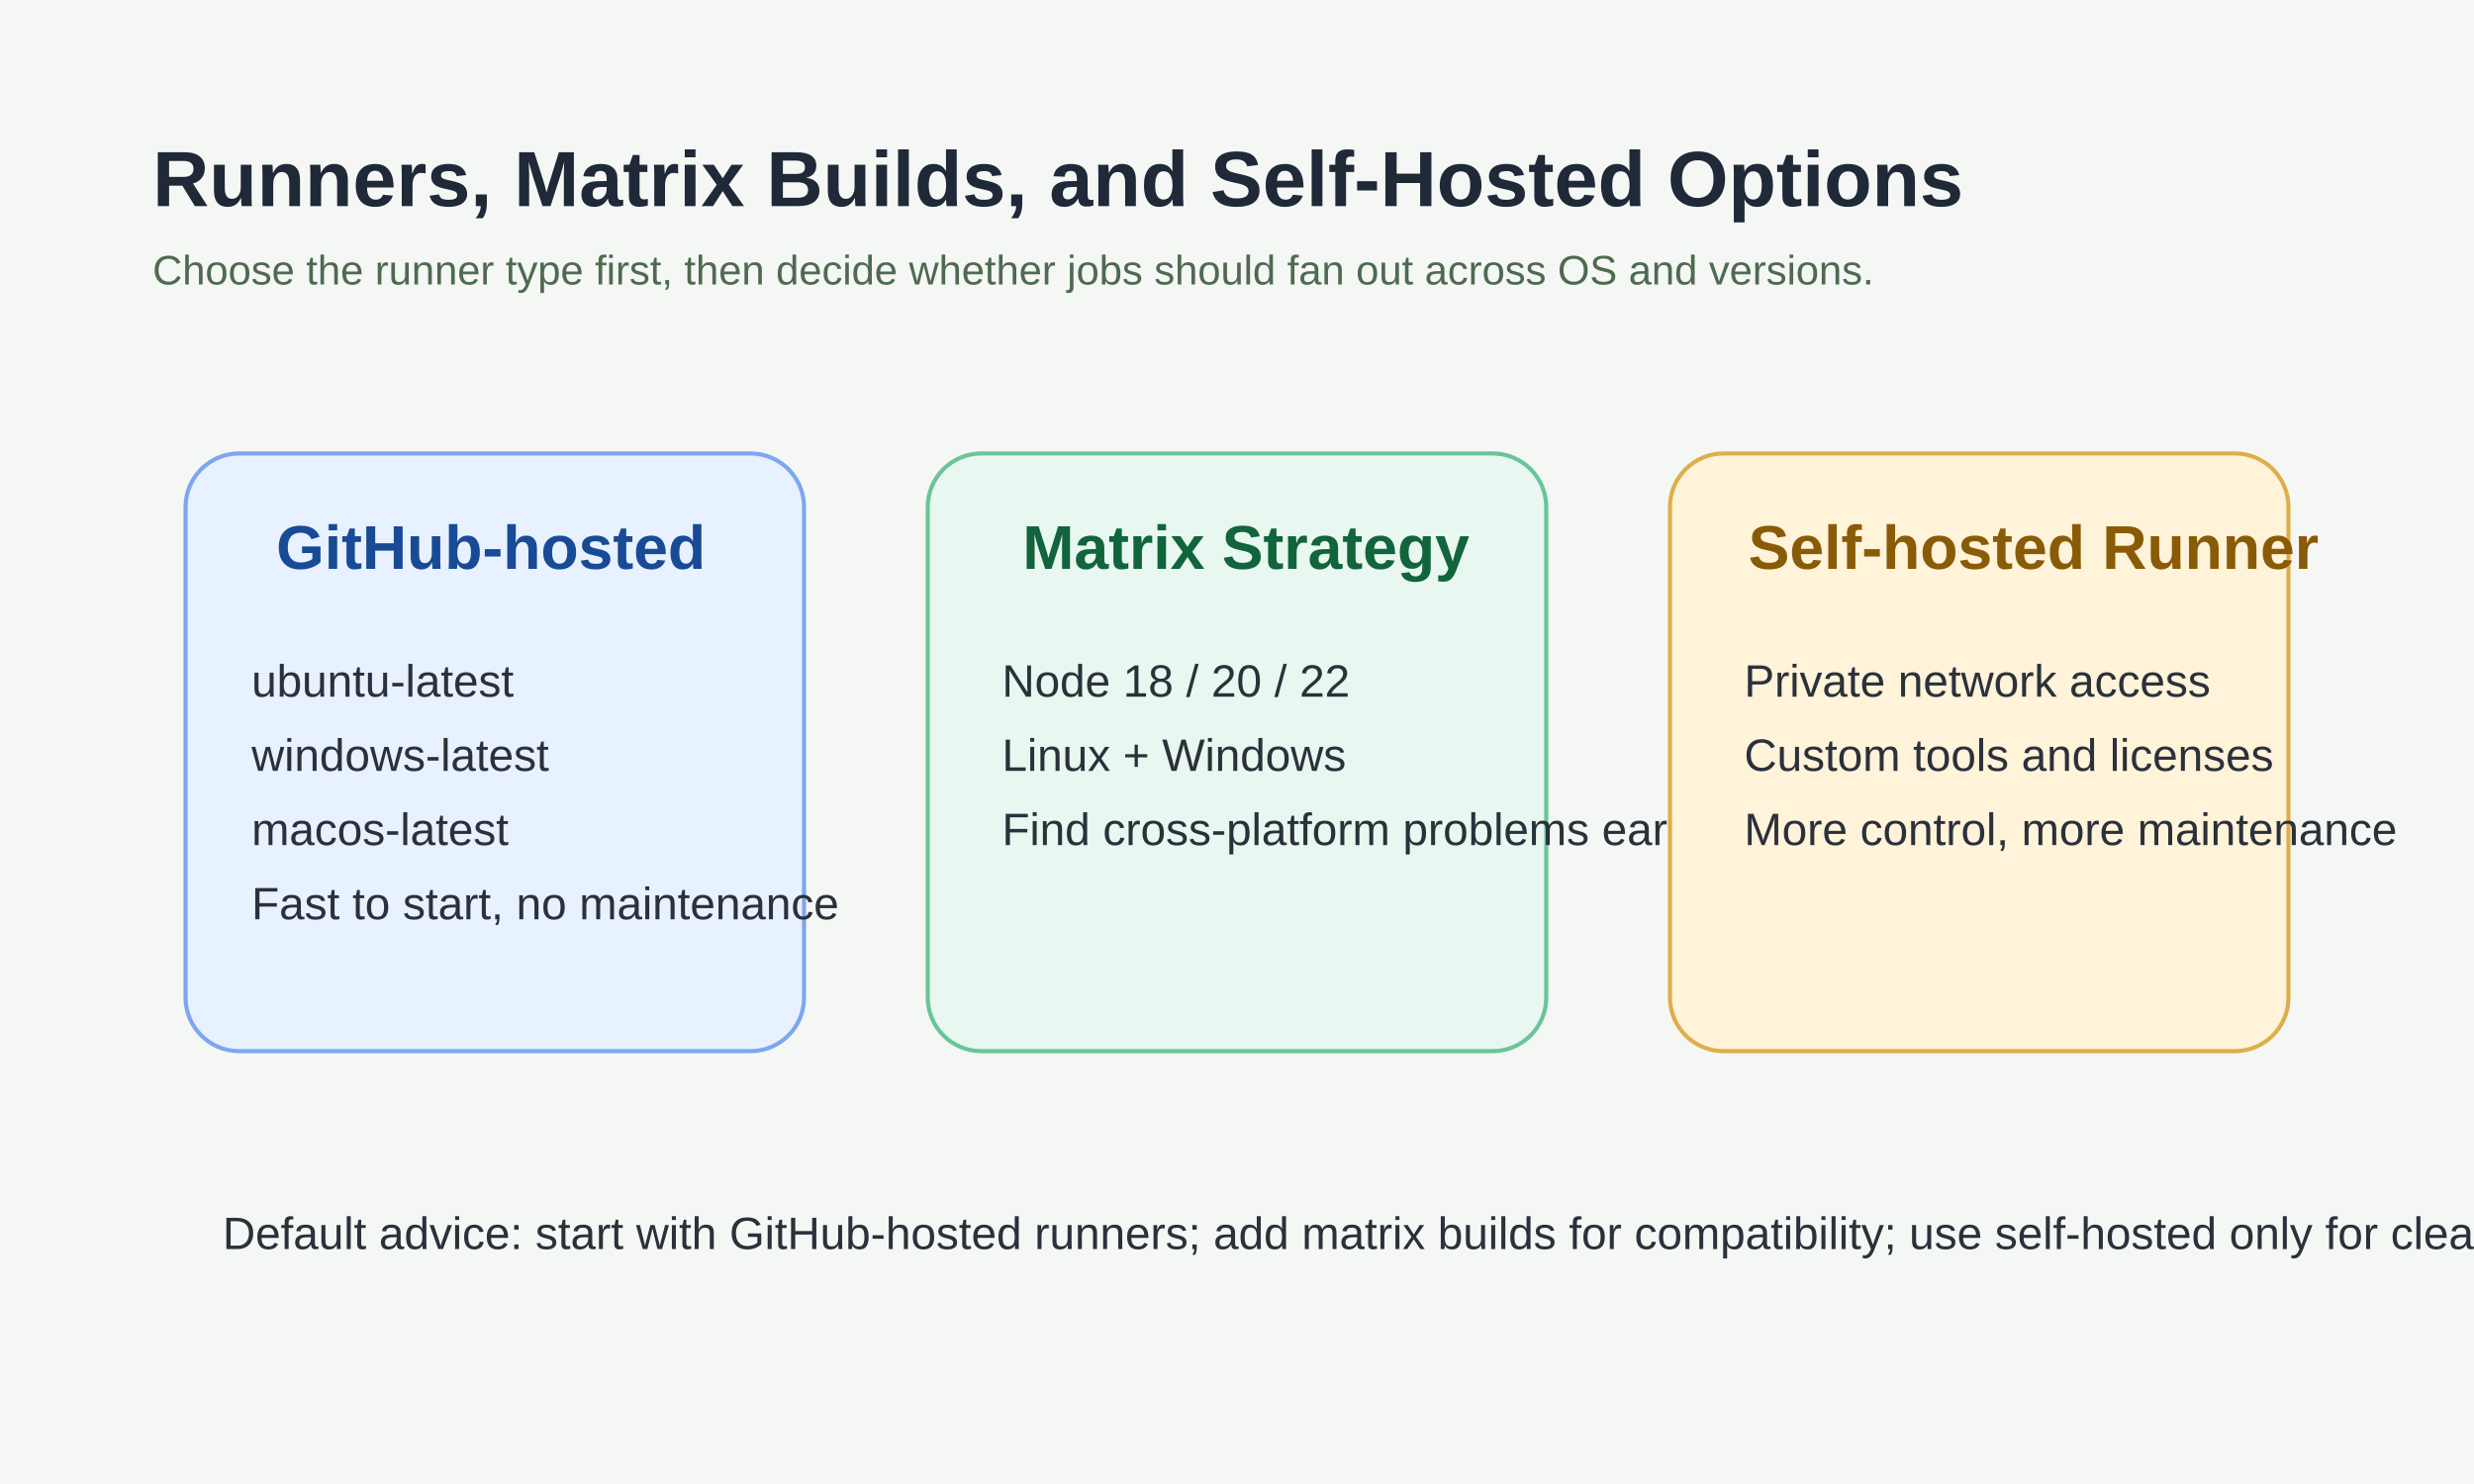
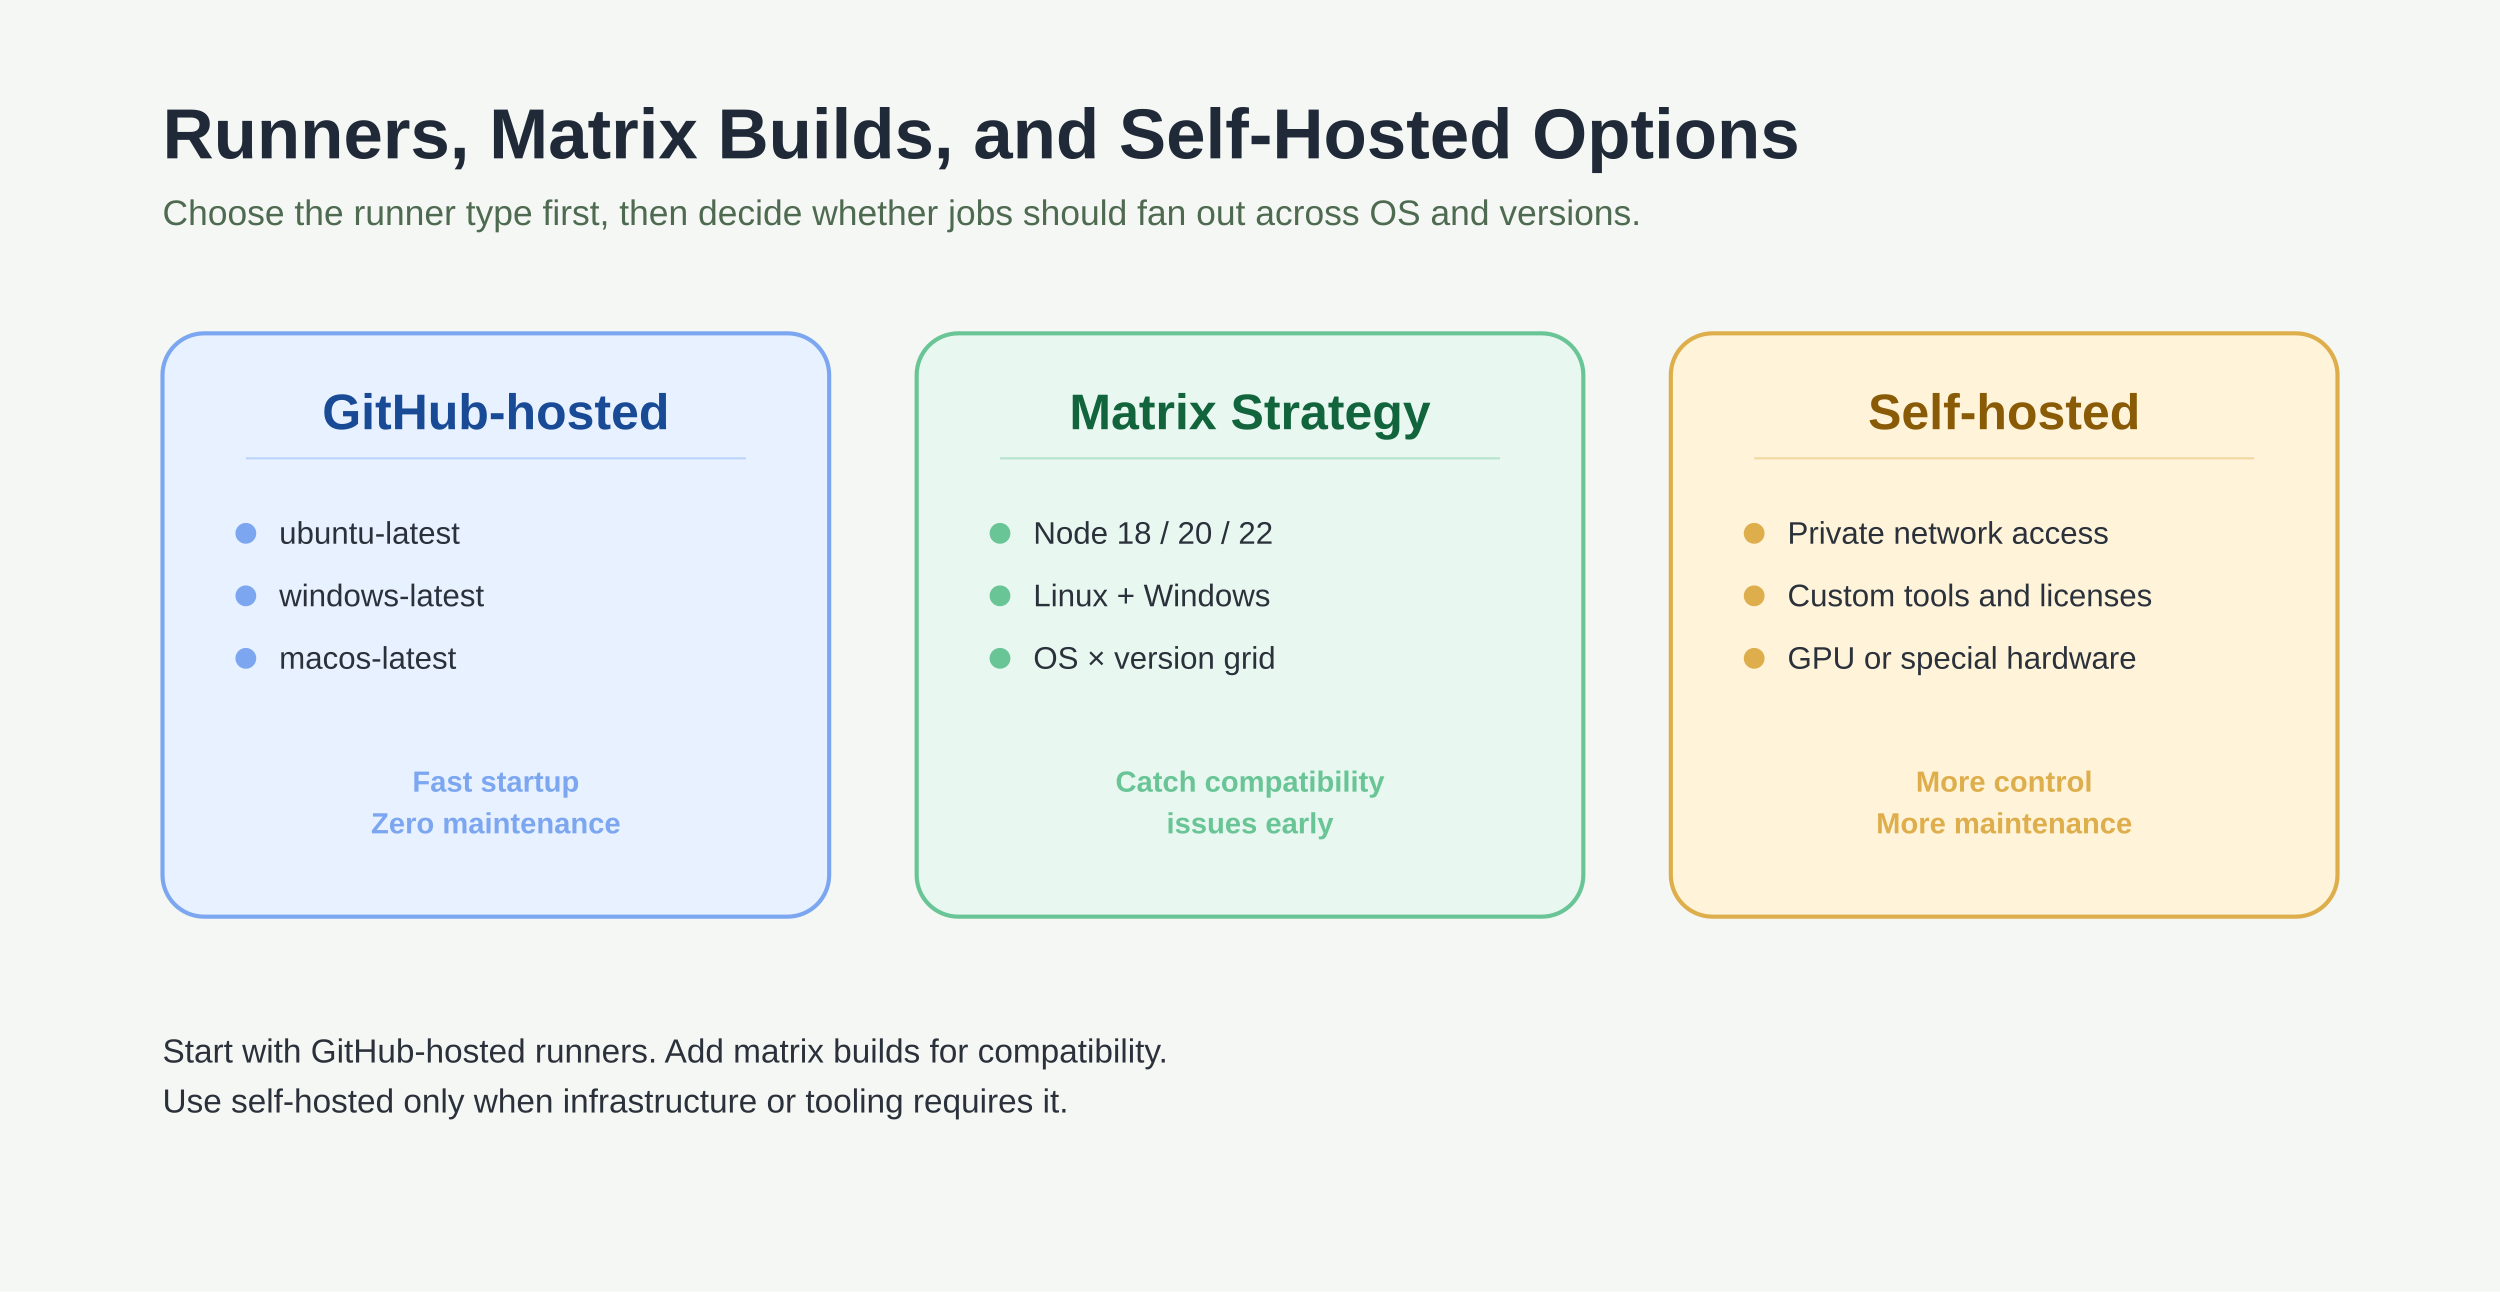
- <svg xmlns="http://www.w3.org/2000/svg" width="1200" height="720" viewBox="0 0 1200 720" fill="none">
-   <rect width="1200" height="720" fill="#F5F7F4" />
-   <text x="74" y="100" fill="#1F2937" font-size="38" font-family="Segoe UI, Arial, sans-serif" font-weight="700">Runners, Matrix Builds, and Self-Hosted Options</text>
-   <text x="74" y="138" fill="#4E6A50" font-size="20" font-family="Segoe UI, Arial, sans-serif">Choose the runner type first, then decide whether jobs should fan out across OS and versions.</text>
-   <rect x="90" y="220" width="300" height="290" rx="26" fill="#E8F1FF" stroke="#7CA7F0" stroke-width="2" />
-   <text x="134" y="276" fill="#184A95" font-size="30" font-family="Segoe UI, Arial, sans-serif" font-weight="700">GitHub-hosted</text>
-   <text x="122" y="338" fill="#2B313B" font-size="22" font-family="Segoe UI, Arial, sans-serif">ubuntu-latest</text>
-   <text x="122" y="374" fill="#2B313B" font-size="22" font-family="Segoe UI, Arial, sans-serif">windows-latest</text>
-   <text x="122" y="410" fill="#2B313B" font-size="22" font-family="Segoe UI, Arial, sans-serif">macos-latest</text>
-   <text x="122" y="446" fill="#2B313B" font-size="22" font-family="Segoe UI, Arial, sans-serif">Fast to start, no maintenance</text>
-   <rect x="450" y="220" width="300" height="290" rx="26" fill="#E8F7F0" stroke="#69C596" stroke-width="2" />
-   <text x="496" y="276" fill="#11643B" font-size="30" font-family="Segoe UI, Arial, sans-serif" font-weight="700">Matrix Strategy</text>
-   <text x="486" y="338" fill="#2B313B" font-size="22" font-family="Segoe UI, Arial, sans-serif">Node 18 / 20 / 22</text>
-   <text x="486" y="374" fill="#2B313B" font-size="22" font-family="Segoe UI, Arial, sans-serif">Linux + Windows</text>
-   <text x="486" y="410" fill="#2B313B" font-size="22" font-family="Segoe UI, Arial, sans-serif">Find cross-platform problems early</text>
-   <rect x="810" y="220" width="300" height="290" rx="26" fill="#FFF3D9" stroke="#DDAE4B" stroke-width="2" />
-   <text x="848" y="276" fill="#8A5B07" font-size="30" font-family="Segoe UI, Arial, sans-serif" font-weight="700">Self-hosted Runner</text>
-   <text x="846" y="338" fill="#2B313B" font-size="22" font-family="Segoe UI, Arial, sans-serif">Private network access</text>
-   <text x="846" y="374" fill="#2B313B" font-size="22" font-family="Segoe UI, Arial, sans-serif">Custom tools and licenses</text>
-   <text x="846" y="410" fill="#2B313B" font-size="22" font-family="Segoe UI, Arial, sans-serif">More control, more maintenance</text>
-   <text x="108" y="606" fill="#2B313B" font-size="22" font-family="Segoe UI, Arial, sans-serif">Default advice: start with GitHub-hosted runners; add matrix builds for compatibility; use self-hosted only for clear infrastructure or tooling constraints.</text>
+ <svg xmlns="http://www.w3.org/2000/svg" width="1200" height="620" viewBox="0 0 1200 620" fill="none">
+   <rect width="1200" height="620" fill="#F5F7F4" />
+   <text x="78" y="76" fill="#1F2937" font-size="34" font-family="Segoe UI, Arial, sans-serif" font-weight="700">Runners, Matrix Builds, and Self-Hosted Options</text>
+   <text x="78" y="108" fill="#4E6A50" font-size="17" font-family="Segoe UI, Arial, sans-serif">Choose the runner type first, then decide whether jobs should fan out across OS and versions.</text>
+   <rect x="78" y="160" width="320" height="280" rx="20" fill="#E8F1FF" stroke="#7CA7F0" stroke-width="2" />
+   <text x="238" y="206" fill="#184A95" font-size="24" font-family="Segoe UI, Arial, sans-serif" font-weight="700" text-anchor="middle">GitHub-hosted</text>
+   <line x1="118" y1="220" x2="358" y2="220" stroke="#7CA7F0" stroke-width="1" stroke-opacity="0.4" />
+   <circle cx="118" cy="256" r="5" fill="#7CA7F0" />
+   <text x="134" y="261" fill="#2B313B" font-size="15" font-family="Segoe UI, Arial, sans-serif">ubuntu-latest</text>
+   <circle cx="118" cy="286" r="5" fill="#7CA7F0" />
+   <text x="134" y="291" fill="#2B313B" font-size="15" font-family="Segoe UI, Arial, sans-serif">windows-latest</text>
+   <circle cx="118" cy="316" r="5" fill="#7CA7F0" />
+   <text x="134" y="321" fill="#2B313B" font-size="15" font-family="Segoe UI, Arial, sans-serif">macos-latest</text>
+   <text x="238" y="380" fill="#7CA7F0" font-size="14" font-family="Segoe UI, Arial, sans-serif" font-weight="600" text-anchor="middle">Fast startup</text>
+   <text x="238" y="400" fill="#7CA7F0" font-size="14" font-family="Segoe UI, Arial, sans-serif" font-weight="600" text-anchor="middle">Zero maintenance</text>
+   <rect x="440" y="160" width="320" height="280" rx="20" fill="#E8F7F0" stroke="#69C596" stroke-width="2" />
+   <text x="600" y="206" fill="#11643B" font-size="24" font-family="Segoe UI, Arial, sans-serif" font-weight="700" text-anchor="middle">Matrix Strategy</text>
+   <line x1="480" y1="220" x2="720" y2="220" stroke="#69C596" stroke-width="1" stroke-opacity="0.4" />
+   <circle cx="480" cy="256" r="5" fill="#69C596" />
+   <text x="496" y="261" fill="#2B313B" font-size="15" font-family="Segoe UI, Arial, sans-serif">Node 18 / 20 / 22</text>
+   <circle cx="480" cy="286" r="5" fill="#69C596" />
+   <text x="496" y="291" fill="#2B313B" font-size="15" font-family="Segoe UI, Arial, sans-serif">Linux + Windows</text>
+   <circle cx="480" cy="316" r="5" fill="#69C596" />
+   <text x="496" y="321" fill="#2B313B" font-size="15" font-family="Segoe UI, Arial, sans-serif">OS × version grid</text>
+   <text x="600" y="380" fill="#69C596" font-size="14" font-family="Segoe UI, Arial, sans-serif" font-weight="600" text-anchor="middle">Catch compatibility</text>
+   <text x="600" y="400" fill="#69C596" font-size="14" font-family="Segoe UI, Arial, sans-serif" font-weight="600" text-anchor="middle">issues early</text>
+   <rect x="802" y="160" width="320" height="280" rx="20" fill="#FFF3D9" stroke="#DDAE4B" stroke-width="2" />
+   <text x="962" y="206" fill="#8A5B07" font-size="24" font-family="Segoe UI, Arial, sans-serif" font-weight="700" text-anchor="middle">Self-hosted</text>
+   <line x1="842" y1="220" x2="1082" y2="220" stroke="#DDAE4B" stroke-width="1" stroke-opacity="0.4" />
+   <circle cx="842" cy="256" r="5" fill="#DDAE4B" />
+   <text x="858" y="261" fill="#2B313B" font-size="15" font-family="Segoe UI, Arial, sans-serif">Private network access</text>
+   <circle cx="842" cy="286" r="5" fill="#DDAE4B" />
+   <text x="858" y="291" fill="#2B313B" font-size="15" font-family="Segoe UI, Arial, sans-serif">Custom tools and licenses</text>
+   <circle cx="842" cy="316" r="5" fill="#DDAE4B" />
+   <text x="858" y="321" fill="#2B313B" font-size="15" font-family="Segoe UI, Arial, sans-serif">GPU or special hardware</text>
+   <text x="962" y="380" fill="#DDAE4B" font-size="14" font-family="Segoe UI, Arial, sans-serif" font-weight="600" text-anchor="middle">More control</text>
+   <text x="962" y="400" fill="#DDAE4B" font-size="14" font-family="Segoe UI, Arial, sans-serif" font-weight="600" text-anchor="middle">More maintenance</text>
+   <text x="78" y="510" fill="#2B313B" font-size="16" font-family="Segoe UI, Arial, sans-serif">Start with GitHub-hosted runners. Add matrix builds for compatibility.</text>
+   <text x="78" y="534" fill="#2B313B" font-size="16" font-family="Segoe UI, Arial, sans-serif">Use self-hosted only when infrastructure or tooling requires it.</text>
</svg>
